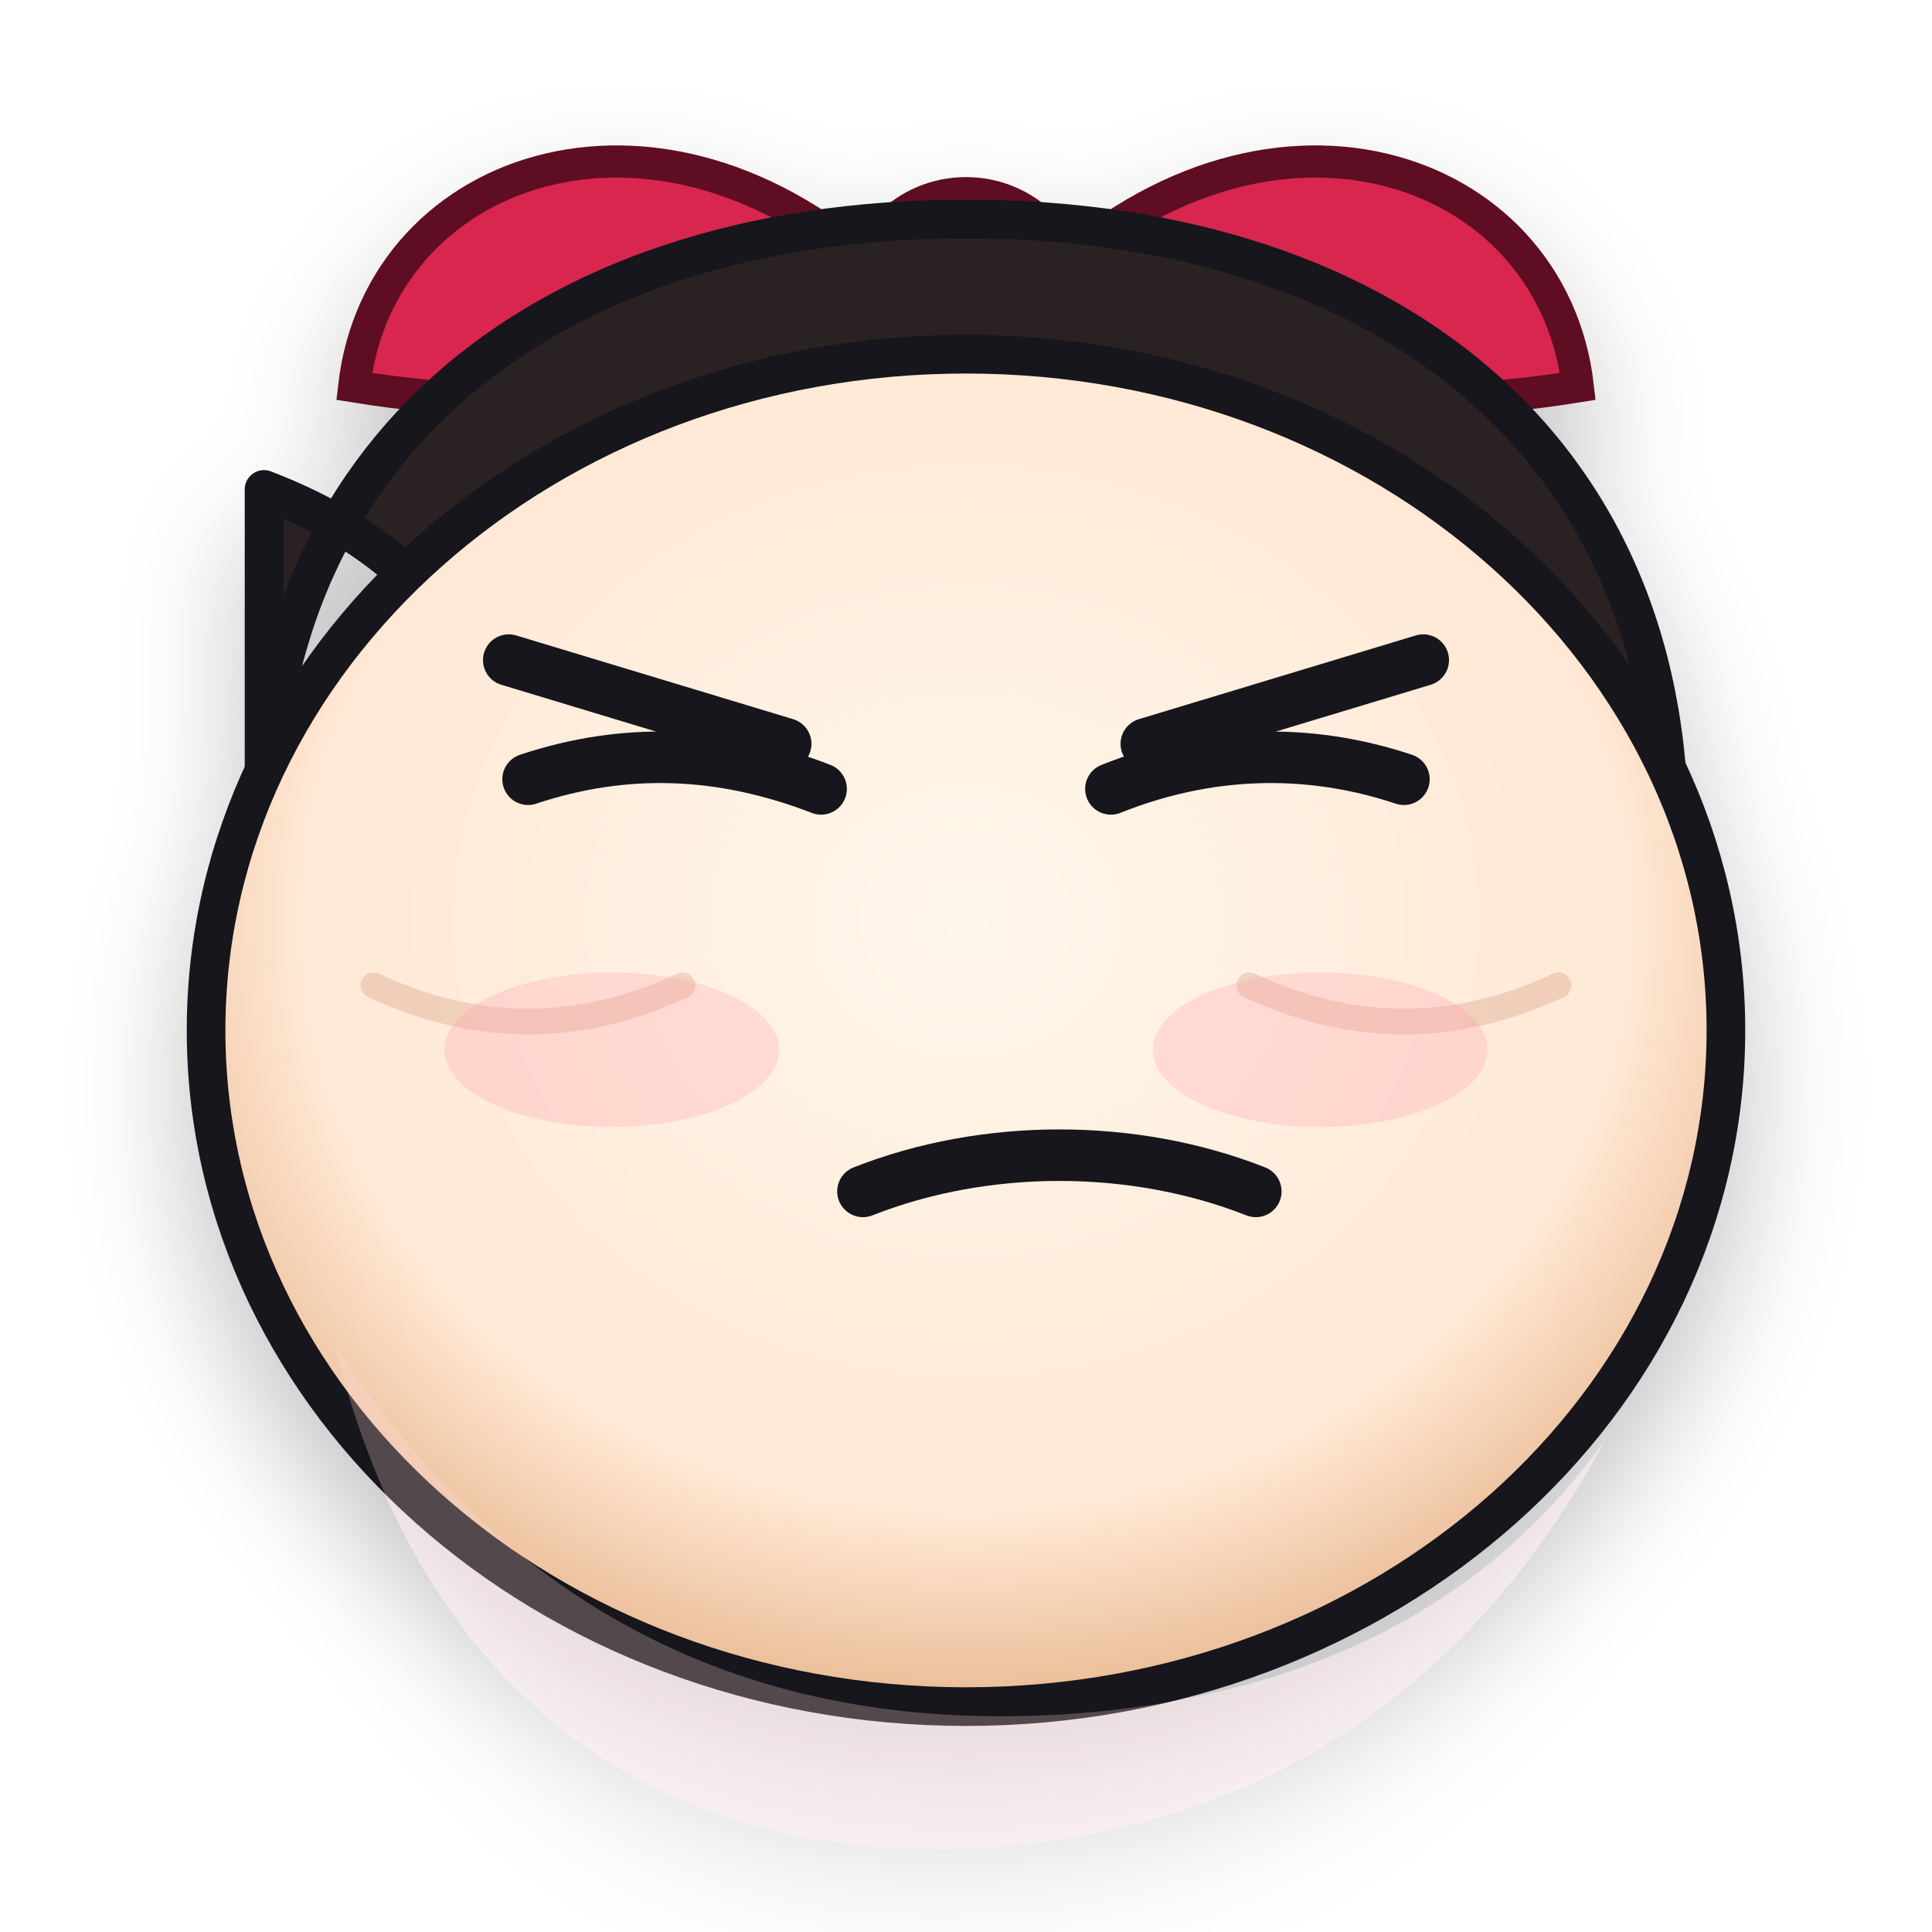
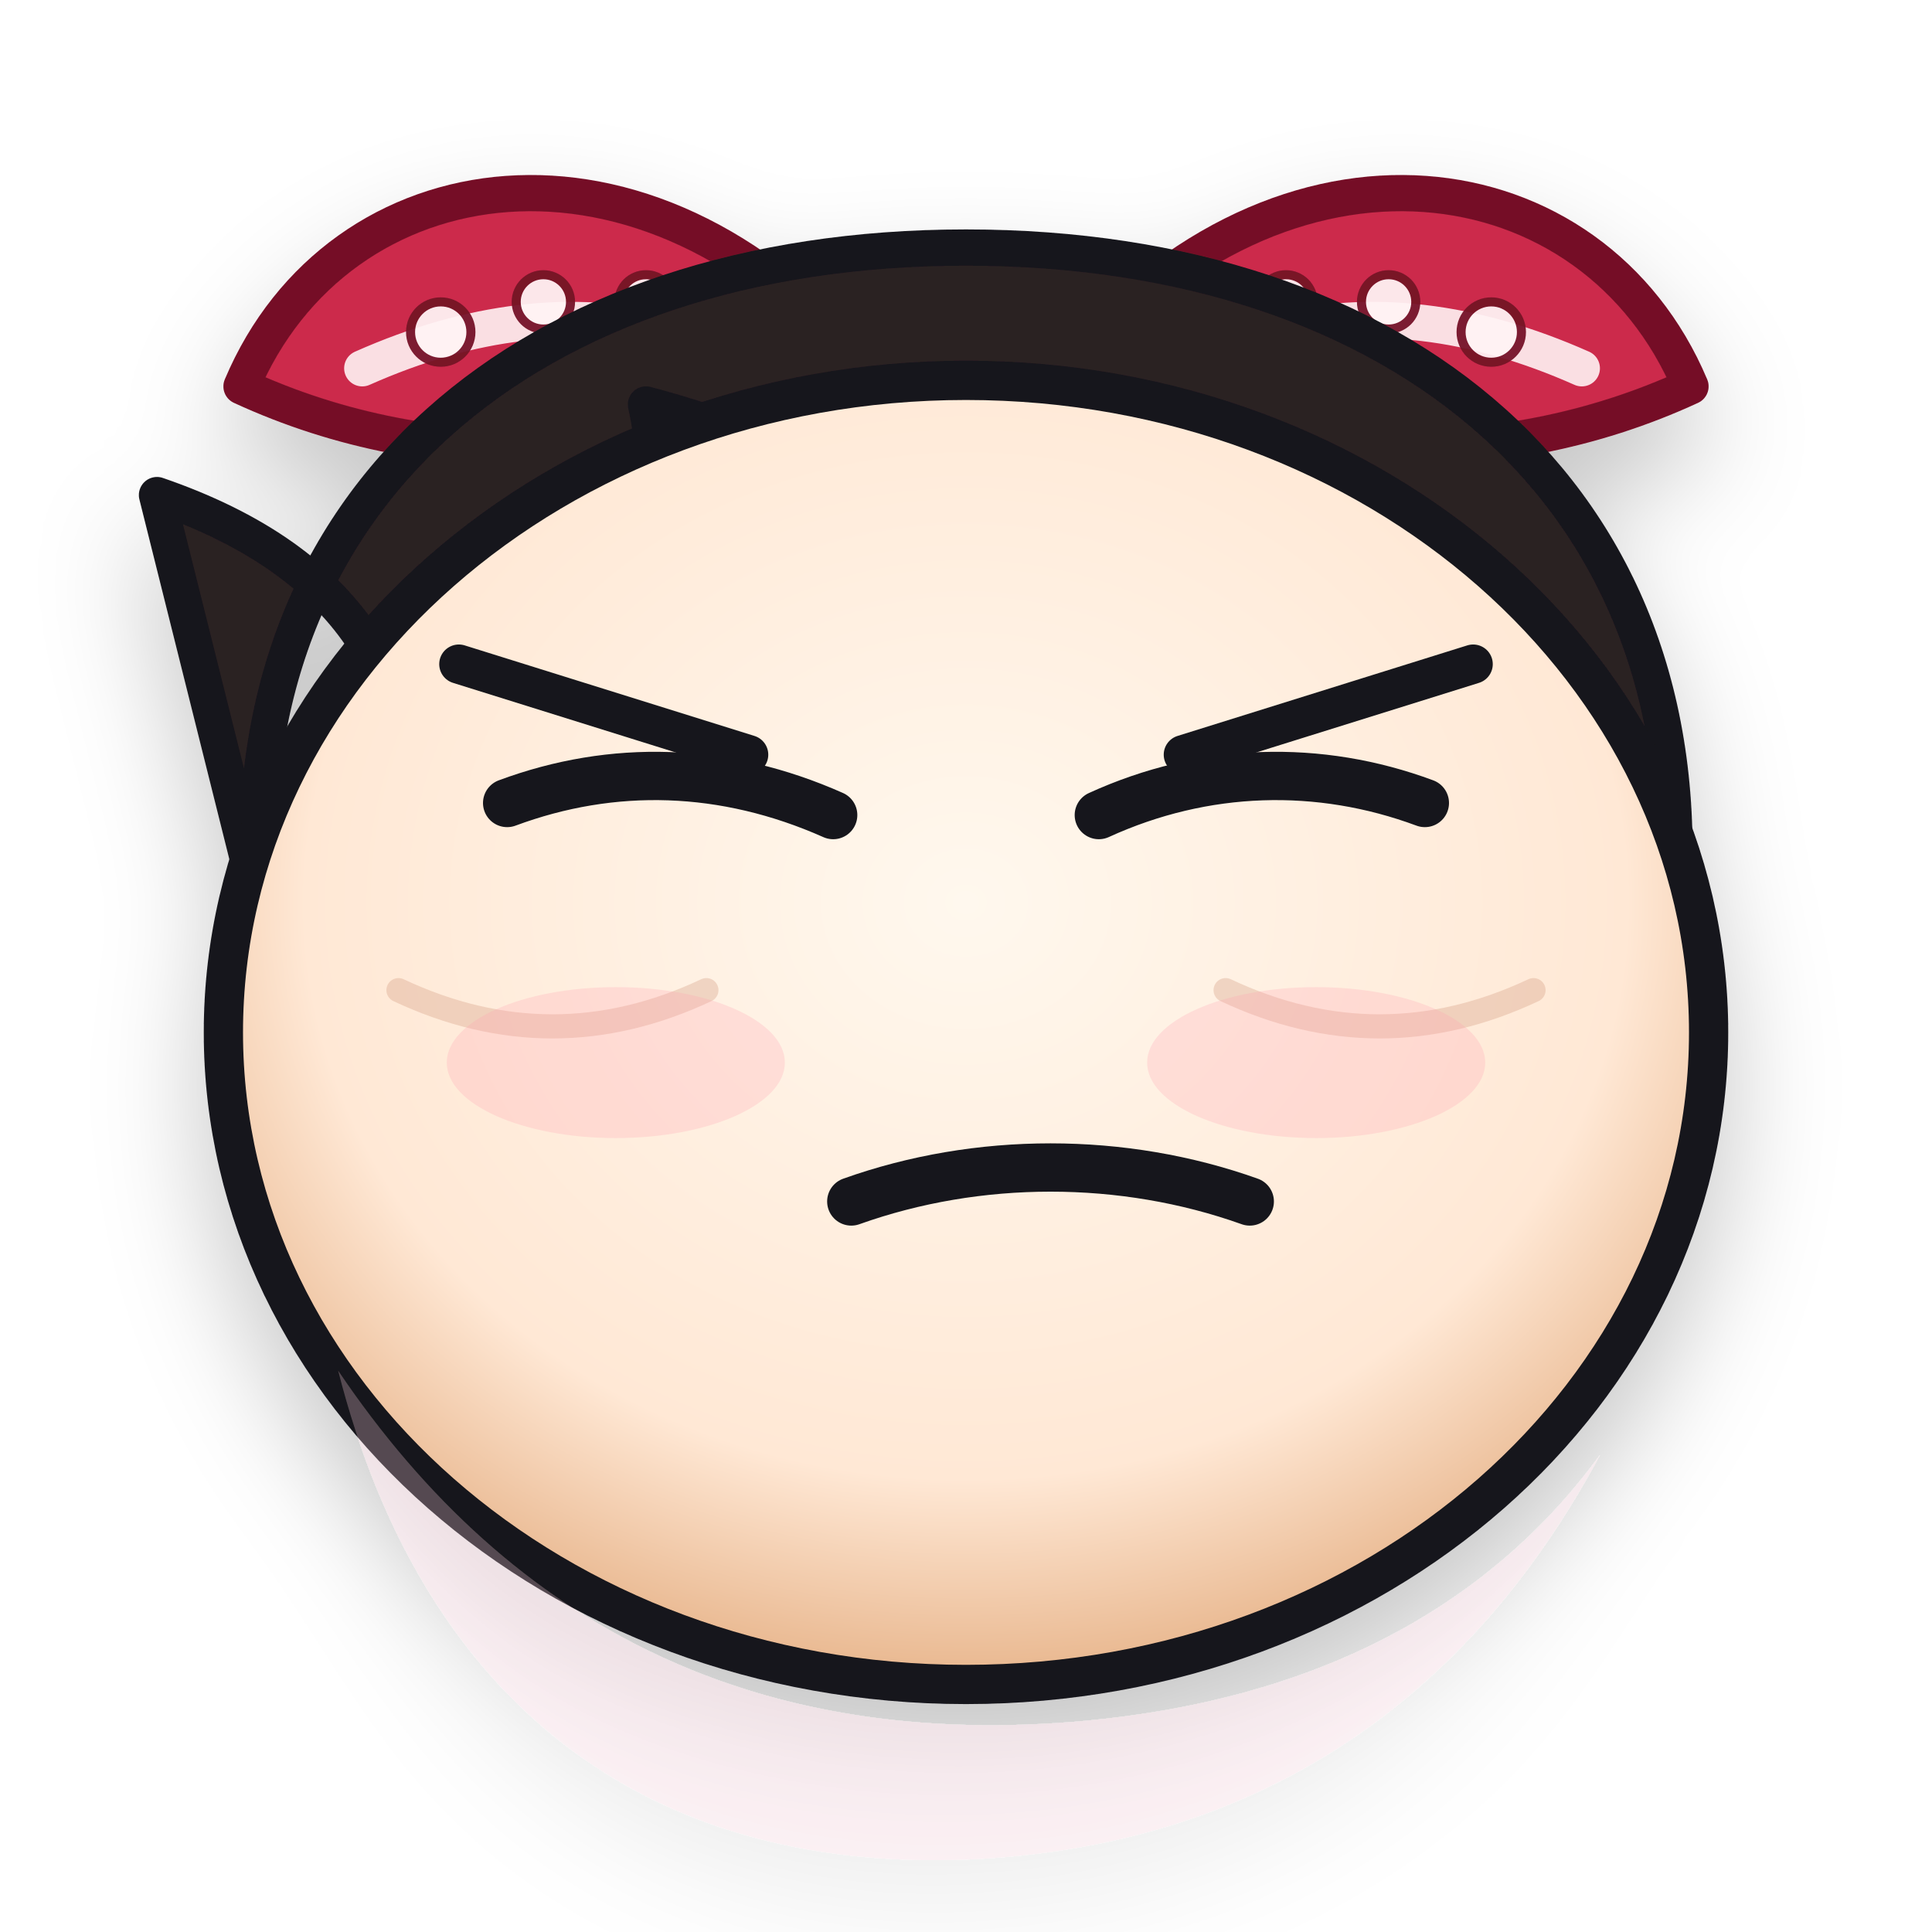
- <svg xmlns="http://www.w3.org/2000/svg" viewBox="0 0 600 600" role="img" aria-label="Original yukkuri serious character">
+ <svg xmlns="http://www.w3.org/2000/svg" viewBox="0 0 640 640" role="img" aria-label="Original red-ribbon yukkuri head serious">
  <defs>
-     <radialGradient id="skin" cx="50%" cy="42%" r="58%">
-       <stop offset="0" stop-color="#fff7eb" />
-       <stop offset=".75" stop-color="#ffe8d5" />
-       <stop offset="1" stop-color="#e9b991" />
+     <radialGradient id="skin" cx="50%" cy="40%" r="60%">
+       <stop offset="0" stop-color="#fff8ee" />
+       <stop offset=".74" stop-color="#ffe8d5" />
+       <stop offset="1" stop-color="#e8b68d" />
    </radialGradient>
    <filter id="softShadow" x="-30%" y="-30%" width="160%" height="160%">
-       <feDropShadow dx="0" dy="18" stdDeviation="18" flood-color="#000" flood-opacity=".24" />
+       <feDropShadow dx="0" dy="18" stdDeviation="18" flood-color="#000" flood-opacity=".22" />
    </filter>
  </defs>
  <g filter="url(#softShadow)">
-     <g transform="translate(300 66)">
-       <path d="M-22 24c-70-70-160-40-168 30 62 10 118 3 168-30z" fill="#d9274f" stroke="#5f1022" stroke-width="10" />
-       <path d="M22 24c70-70 160-40 168 30-62 10-118 3-168-30z" fill="#d9274f" stroke="#5f1022" stroke-width="10" />
-       <circle cx="0" cy="28" r="34" fill="#ff6a86" stroke="#5f1022" stroke-width="10" />
+     <g transform="translate(320 92)">
+       <path d="M-34 30c-72-86-174-70-206 6 65 30 140 26 206-6z" fill="#cc294c" stroke="#741126" stroke-width="12" stroke-linejoin="round" />
+       <path d="M34 30c72-86 174-70 206 6-65 30-140 26-206-6z" fill="#cc294c" stroke="#741126" stroke-width="12" stroke-linejoin="round" />
+       <path d="M-200 30c36-16 70-20 102-12M102 18c32-8 66-4 102 12" fill="none" stroke="#fff3f4" stroke-width="12" stroke-linecap="round" opacity=".9" />
+       <g fill="#fff3f4" stroke="#741126" stroke-width="3" opacity=".94">
+         <circle cx="-174" cy="18" r="10" />
+         <circle cx="-140" cy="8" r="9" />
+         <circle cx="-106" cy="8" r="9" />
+         <circle cx="-72" cy="18" r="10" />
+         <circle cx="72" cy="18" r="10" />
+         <circle cx="106" cy="8" r="9" />
+         <circle cx="140" cy="8" r="9" />
+         <circle cx="174" cy="18" r="10" />
+       </g>
+       <circle cx="0" cy="34" r="38" fill="#ff6984" stroke="#741126" stroke-width="12" />
+       <path d="M-22 18c16 14 30 18 44 0" fill="none" stroke="#fff3f4" stroke-width="8" stroke-linecap="round" />
    </g>
-     <path d="M82 272C75 143 166 68 300 68s225 75 218 204c-31-56-86-92-158-114 0 0 24 58 18 92-38-70-90-108-156-126 9 48-14 102-64 146 4-61-24-98-76-118z" fill="#2b2024" stroke="#17151a" stroke-width="12" stroke-linejoin="round" />
-     <path d="M140 186c84-62 184-78 304-12-70-28-146-16-228 34-38 23-61 45-76 66 0-30 0-58 0-88z" fill="#4b323c" opacity=".42" />
-     <ellipse cx="300" cy="320" rx="236" ry="210" fill="url(#skin)" stroke="#17151a" stroke-width="12" />
-     <path d="M116 306c32 15 64 15 96 0M388 306c32 15 64 15 96 0" fill="none" stroke="#d49b80" stroke-width="8" stroke-linecap="round" opacity=".35" />
-     <ellipse cx="190" cy="326" rx="52" ry="24" fill="#ff9fae" opacity=".28" />
-     <ellipse cx="410" cy="326" rx="52" ry="24" fill="#ff9fae" opacity=".28" />
-     <g fill="none" stroke="#17151a" stroke-width="16" stroke-linecap="round" stroke-linejoin="round">
-       <path d="M158 205l86 26" />
-       <path d="M356 231l86-26" />
-       <path d="M164 242c30-10 60-9 91 3" />
-       <path d="M345 245c30-12 61-13 91-3" />
-       <path d="M268 370c38-15 84-15 122 0" />
+     <path d="M86 300C76 164 176 82 320 82s244 82 234 218c-36-62-96-100-180-126 0 0 24 62 16 102-42-78-100-122-176-142 12 54-16 112-78 162 8-68-20-110-84-132z" fill="#2b2024" stroke="#15151a" stroke-width="12" stroke-linejoin="round" />
+     <path d="M150 196c90-70 202-86 340-10-82-34-172-18-268 42-44 28-70 54-86 82 0-38 4-78 14-114z" fill="#6f4554" opacity=".42" />
+     <path d="M118 322c18 30 42 52 74 66M520 322c-18 30-42 52-74 66" fill="none" stroke="#51343f" stroke-width="18" stroke-linecap="round" opacity=".76" />
+     <ellipse cx="320" cy="342" rx="246" ry="216" fill="url(#skin)" stroke="#15151a" stroke-width="13" />
+     <path d="M132 328c34 16 68 16 102 0M406 328c34 16 68 16 102 0" fill="none" stroke="#d49b80" stroke-width="8" stroke-linecap="round" opacity=".34" />
+     <ellipse cx="204" cy="352" rx="56" ry="25" fill="#ff9fb0" opacity=".25" />
+     <ellipse cx="436" cy="352" rx="56" ry="25" fill="#ff9fb0" opacity=".25" />
+     <g>
+       <path d="M168 266c35-13 72-12 108 4" fill="none" stroke="#15151a" stroke-width="16" stroke-linecap="round" stroke-linejoin="round" />
+       <path d="M364 270c35-16 73-17 108-4" fill="none" stroke="#15151a" stroke-width="16" stroke-linecap="round" stroke-linejoin="round" />
+       <path d="M282 398c42-15 90-15 132 0" fill="none" stroke="#15151a" stroke-width="16" stroke-linecap="round" stroke-linejoin="round" />
+       <path d="M152 220l96 30" fill="none" stroke="#15151a" stroke-width="13" stroke-linecap="round" stroke-linejoin="round" />
+       <path d="M392 250l96-30" fill="none" stroke="#15151a" stroke-width="13" stroke-linecap="round" stroke-linejoin="round" />
    </g>
-     <path d="M104 418c54 82 130 122 232 114 72-6 126-34 162-84-41 76-107 122-198 126-98 3-169-48-196-156z" fill="#ffdbe4" opacity=".26" />
+     <path d="M112 454c58 86 140 126 248 116 74-7 132-36 170-88-44 82-114 130-210 134-106 4-180-52-208-162z" fill="#ffdbe4" opacity=".27" />
  </g>
</svg>
